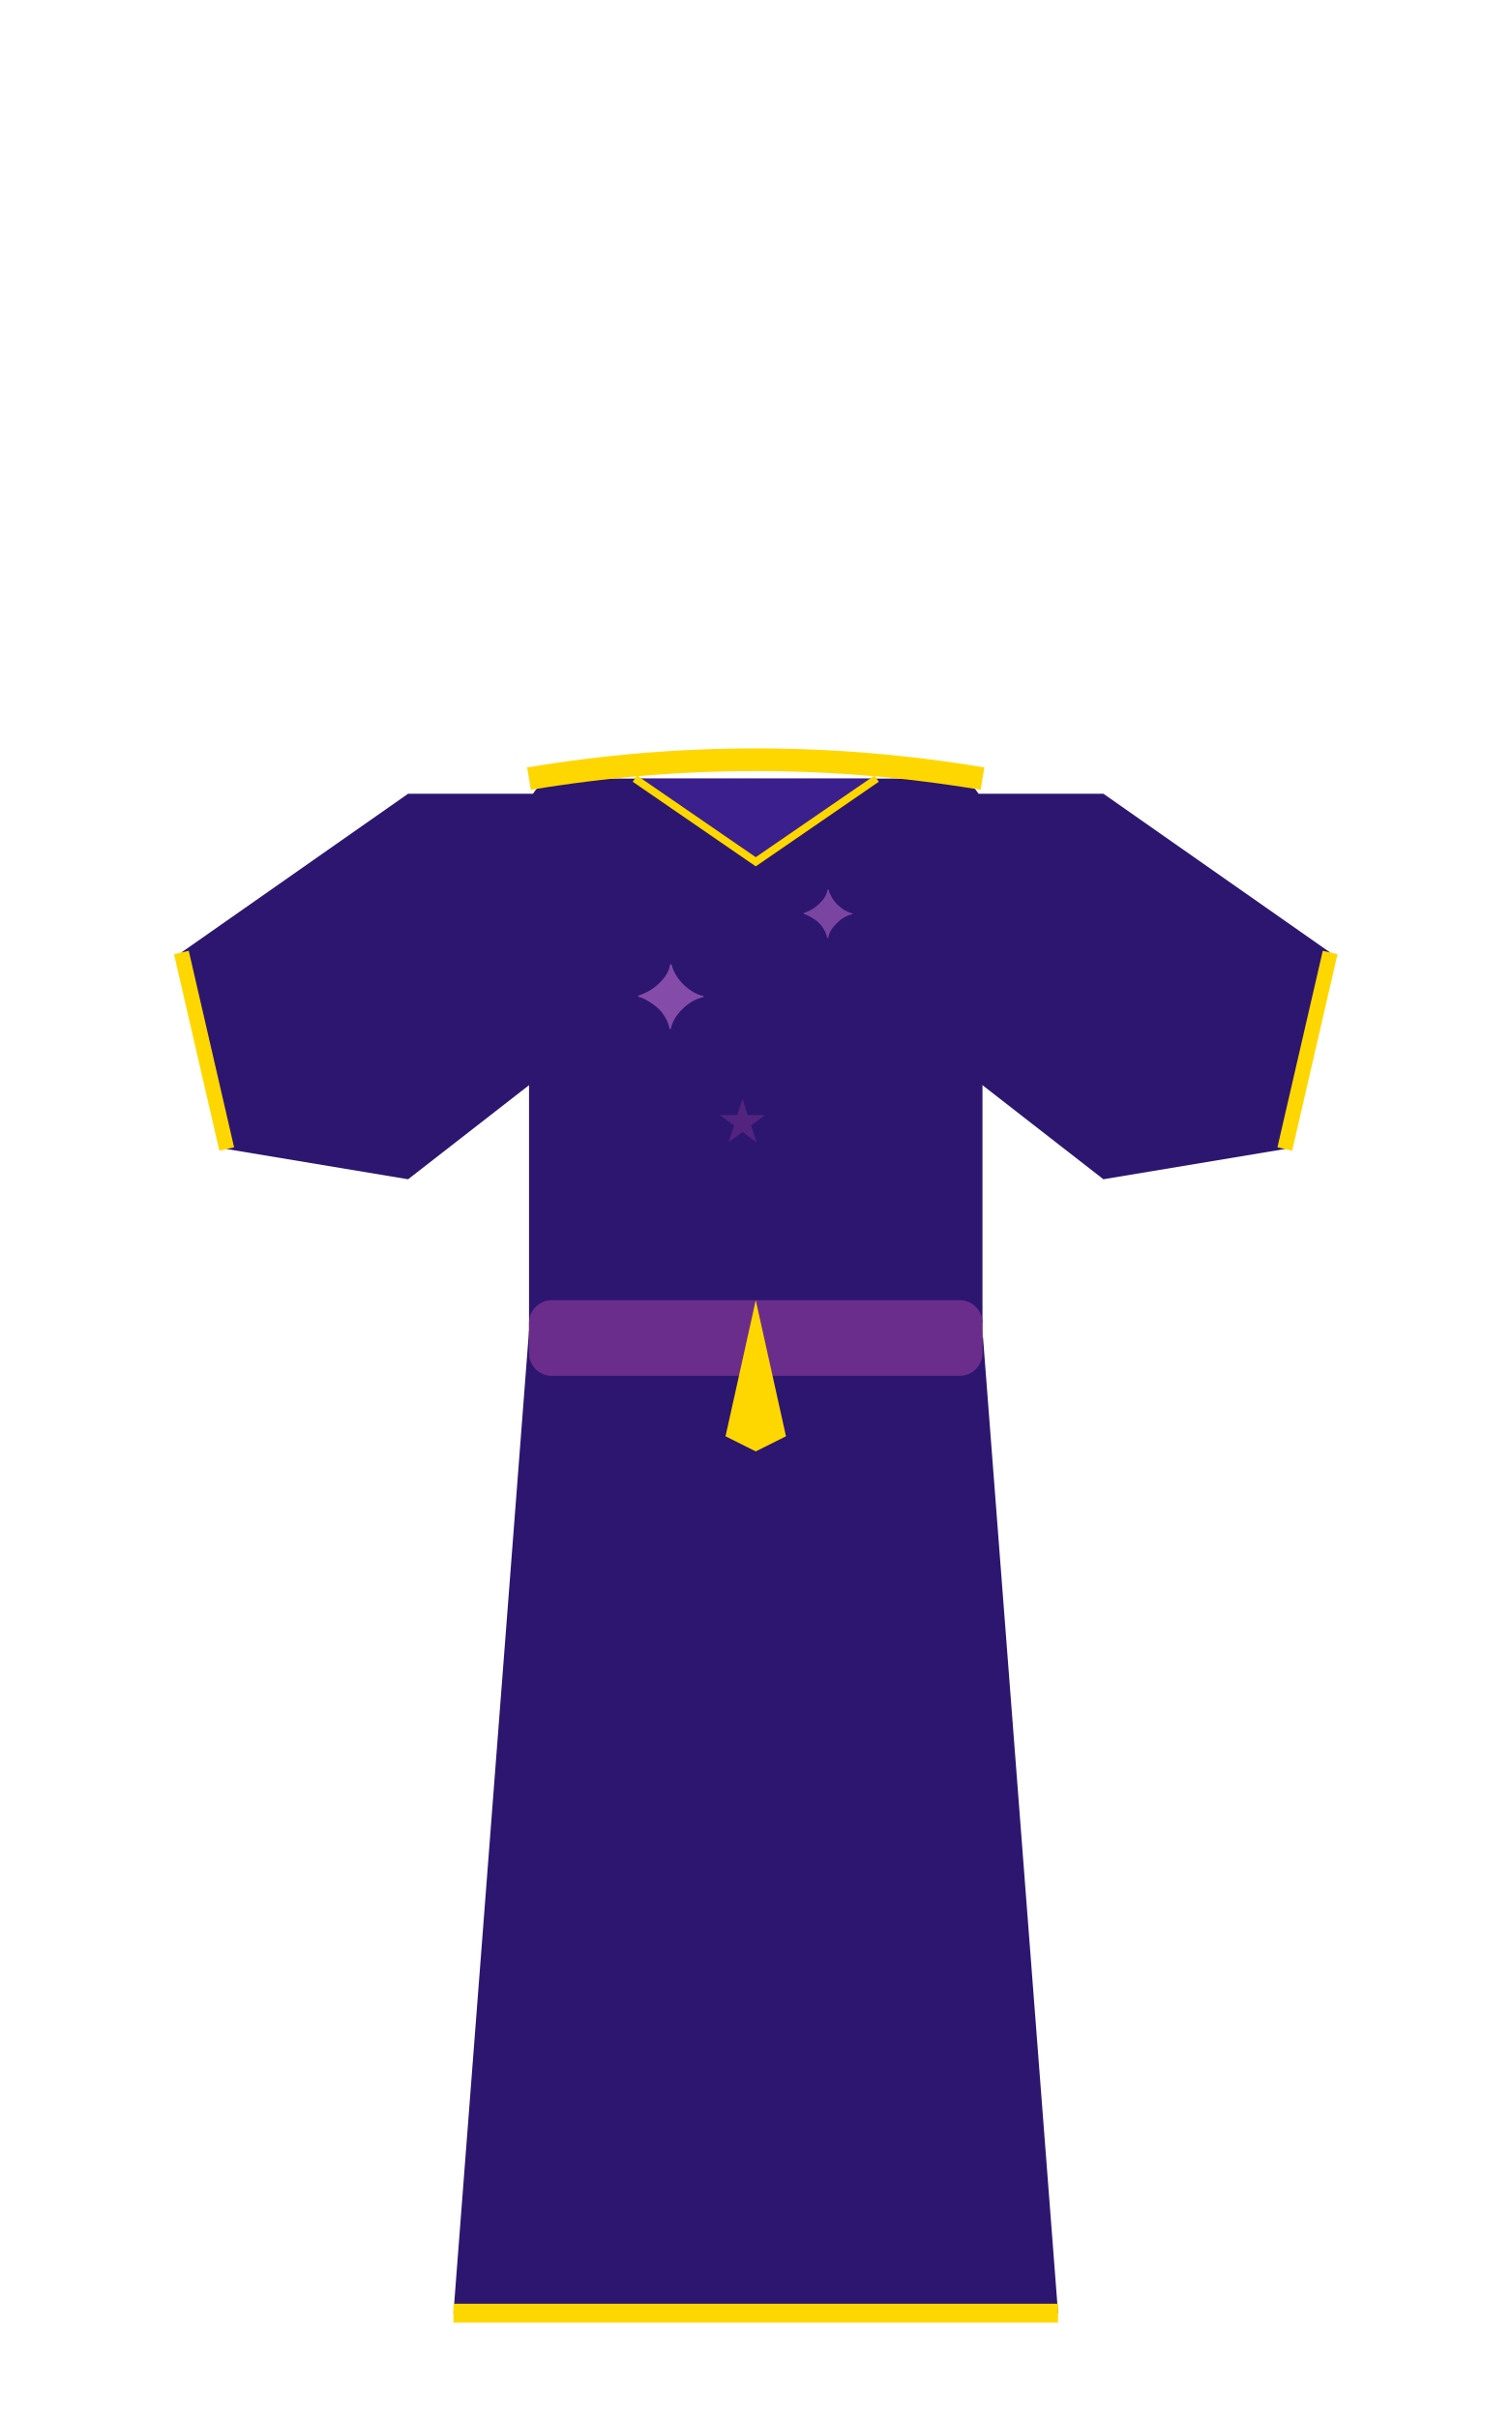
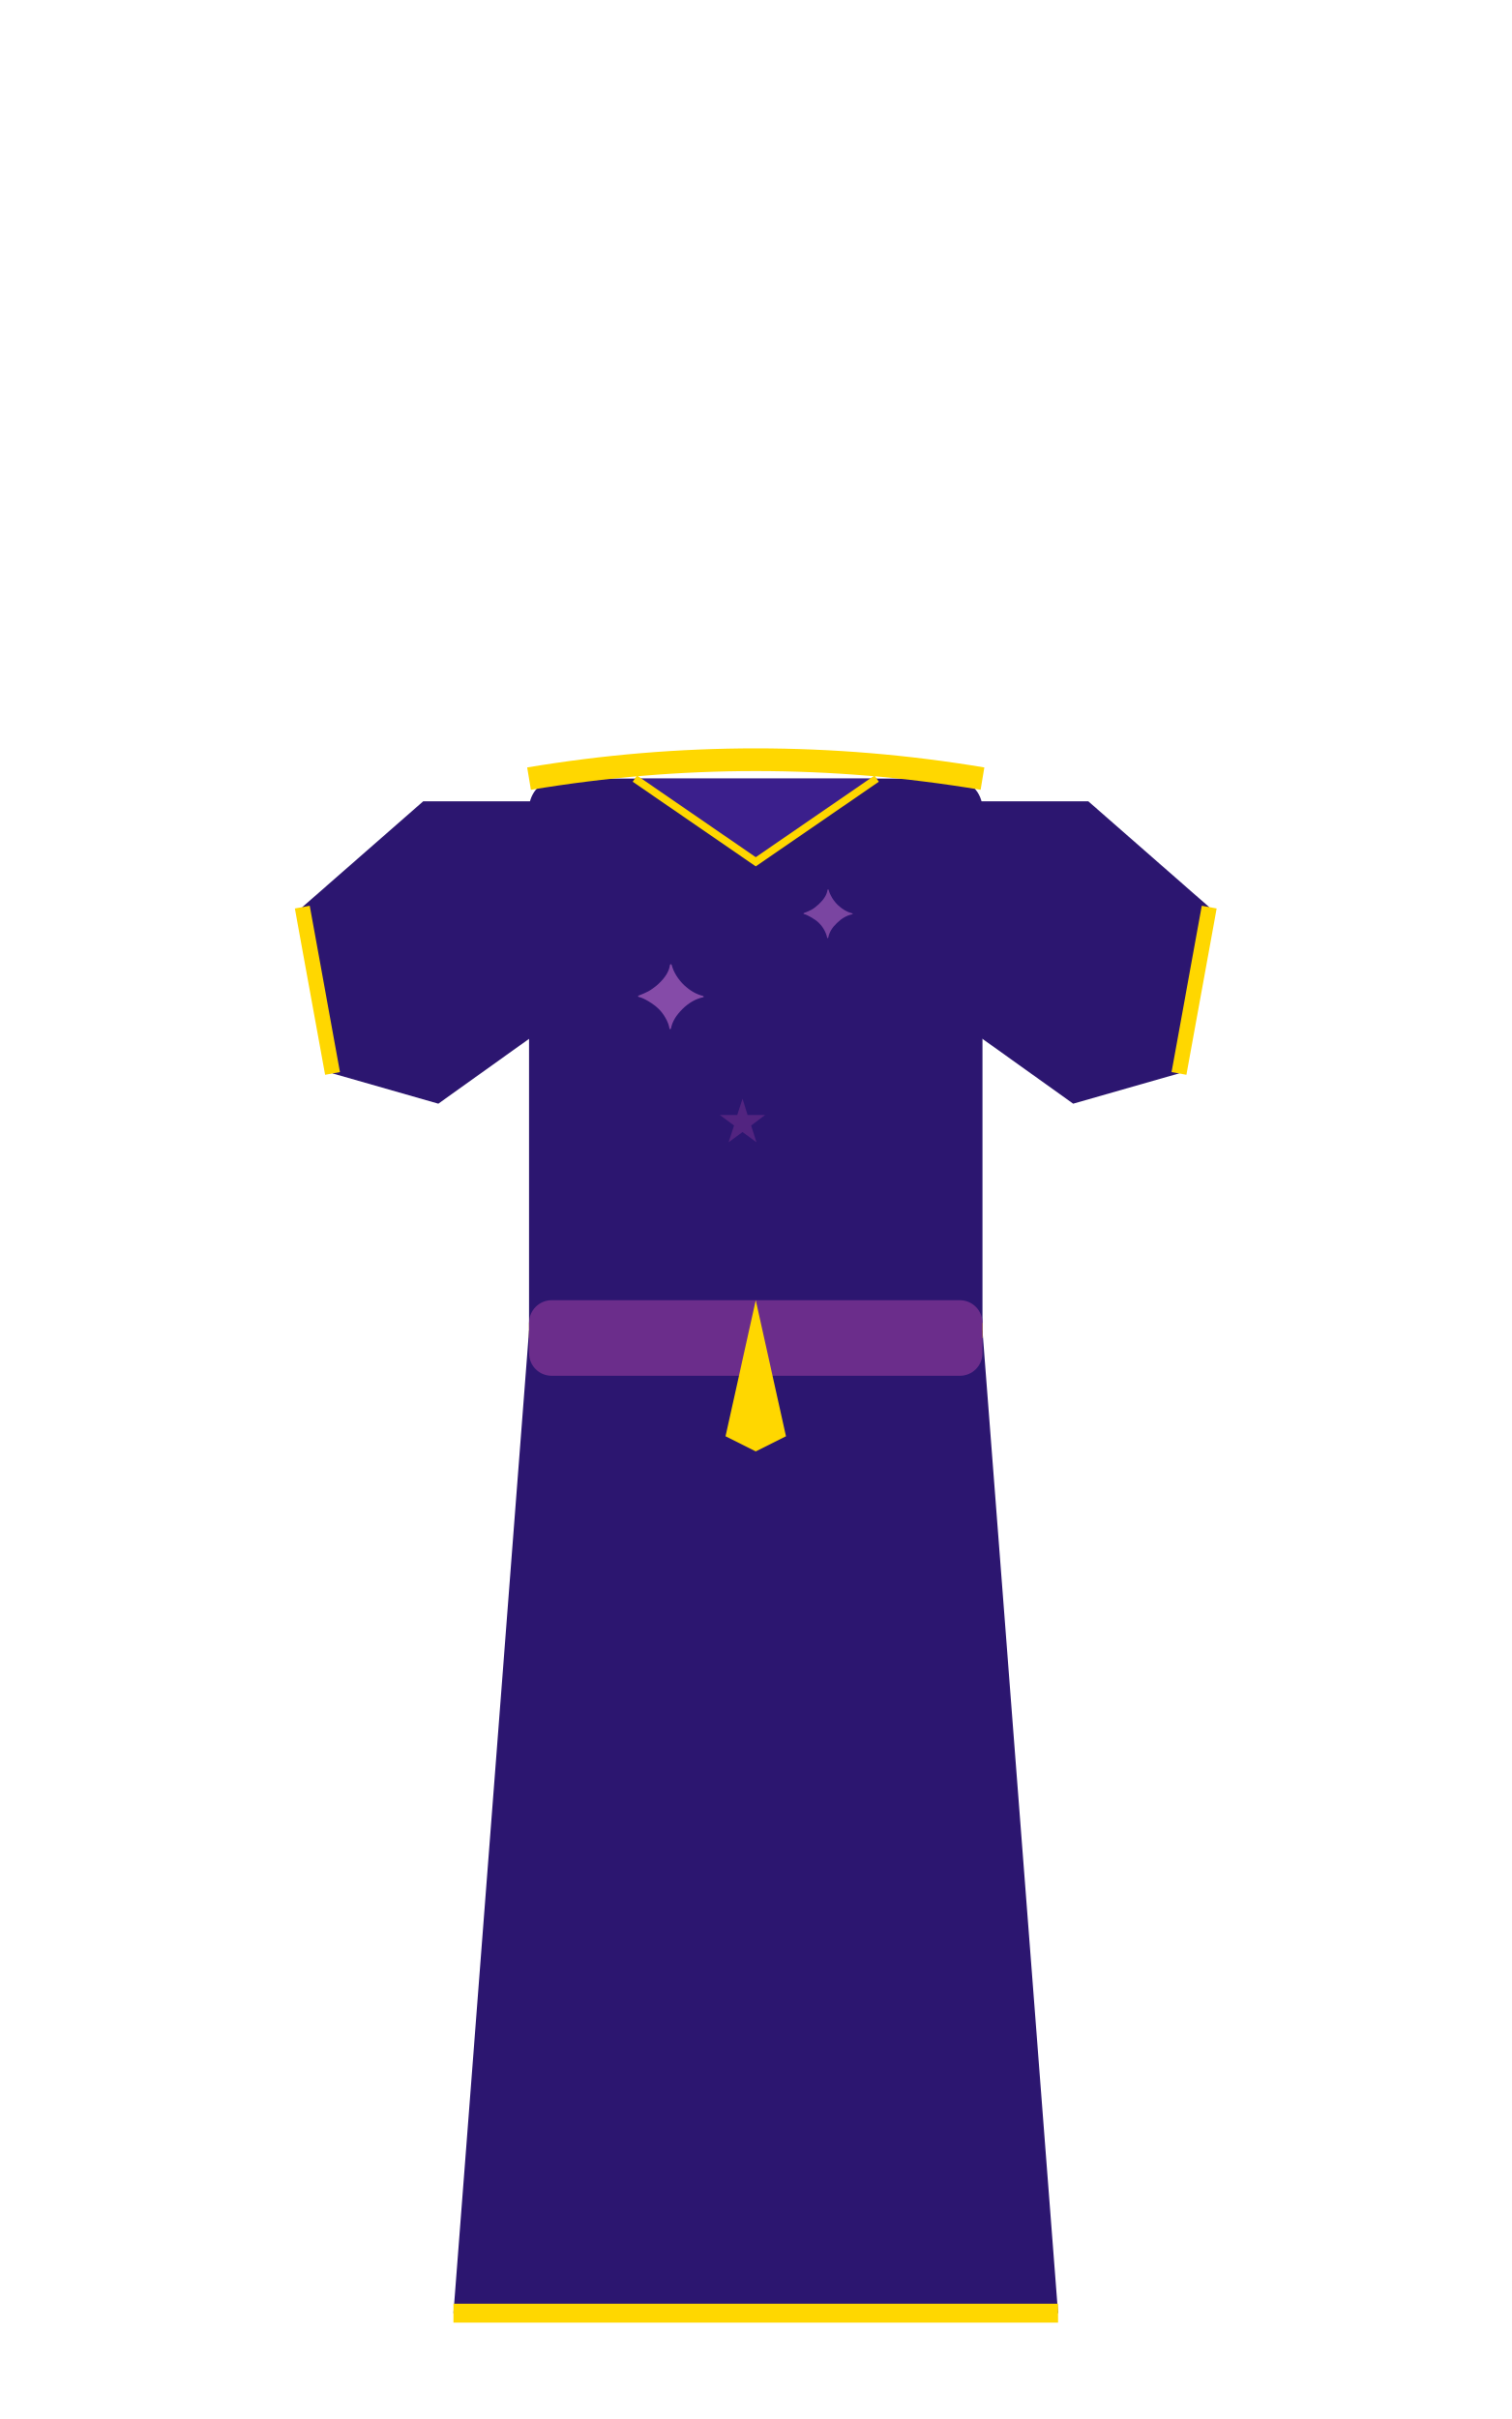
<svg xmlns="http://www.w3.org/2000/svg" viewBox="0 0 200 320" width="200" height="320">
  <g transform="translate(0,36)">
    <rect x="70" y="67" width="60" height="80" fill="#2C1670" rx="4" />
    <path d="M70 140 L60 270 L140 270 L130 140 Z" fill="#2C1670" />
-     <path d="M72 69 L54 69 L24 90 L30 116 L54 120 L72 106 L72 69 Z" fill="#2C1670" />
-     <path d="M128 69 L146 69 L176 90 L170 116 L146 120 L128 106 L128 69 Z" fill="#2C1670" />
+     <path d="M72 70 L56 70 L40 84 L44 106 L58 110 L72 100 L72 70 Z" fill="#2C1670" />
+     <path d="M128 70 L144 70 L160 84 L156 106 L142 110 L128 100 L128 70 Z" fill="#2C1670" />
    <path d="M70 67 Q100 62 130 67" stroke="#FFD700" stroke-width="3" fill="none" />
    <line x1="70" y1="140" x2="130" y2="140" stroke="#FFD700" stroke-width="2" />
-     <path d="M24 90 L30 116" stroke="#FFD700" stroke-width="2" fill="none" />
-     <path d="M176 90 L170 116" stroke="#FFD700" stroke-width="2" fill="none" />
+     <path d="M40 84 L44 106" stroke="#FFD700" stroke-width="2" fill="none" />
+     <path d="M160 84 L156 106" stroke="#FFD700" stroke-width="2" fill="none" />
    <path d="M60 270 L140 270" stroke="#FFD700" stroke-width="2.5" />
    <text x="84" y="100" font-size="12" fill="#9B59B6" opacity="0.8">✦</text>
    <text x="106" y="88" font-size="9" fill="#9B59B6" opacity="0.7">✦</text>
    <text x="95" y="115" font-size="8" fill="#6B2D8B" opacity="0.6">★</text>
    <rect x="70" y="136" width="60" height="10" fill="#6B2D8B" rx="3" />
    <path d="M100 136 L96 154 L100 156 L104 154 L100 136" fill="#FFD700" />
    <path d="M84 67 L100 78 L116 67" fill="#3B1F8C" stroke="#FFD700" stroke-width="1" />
  </g>
</svg>
